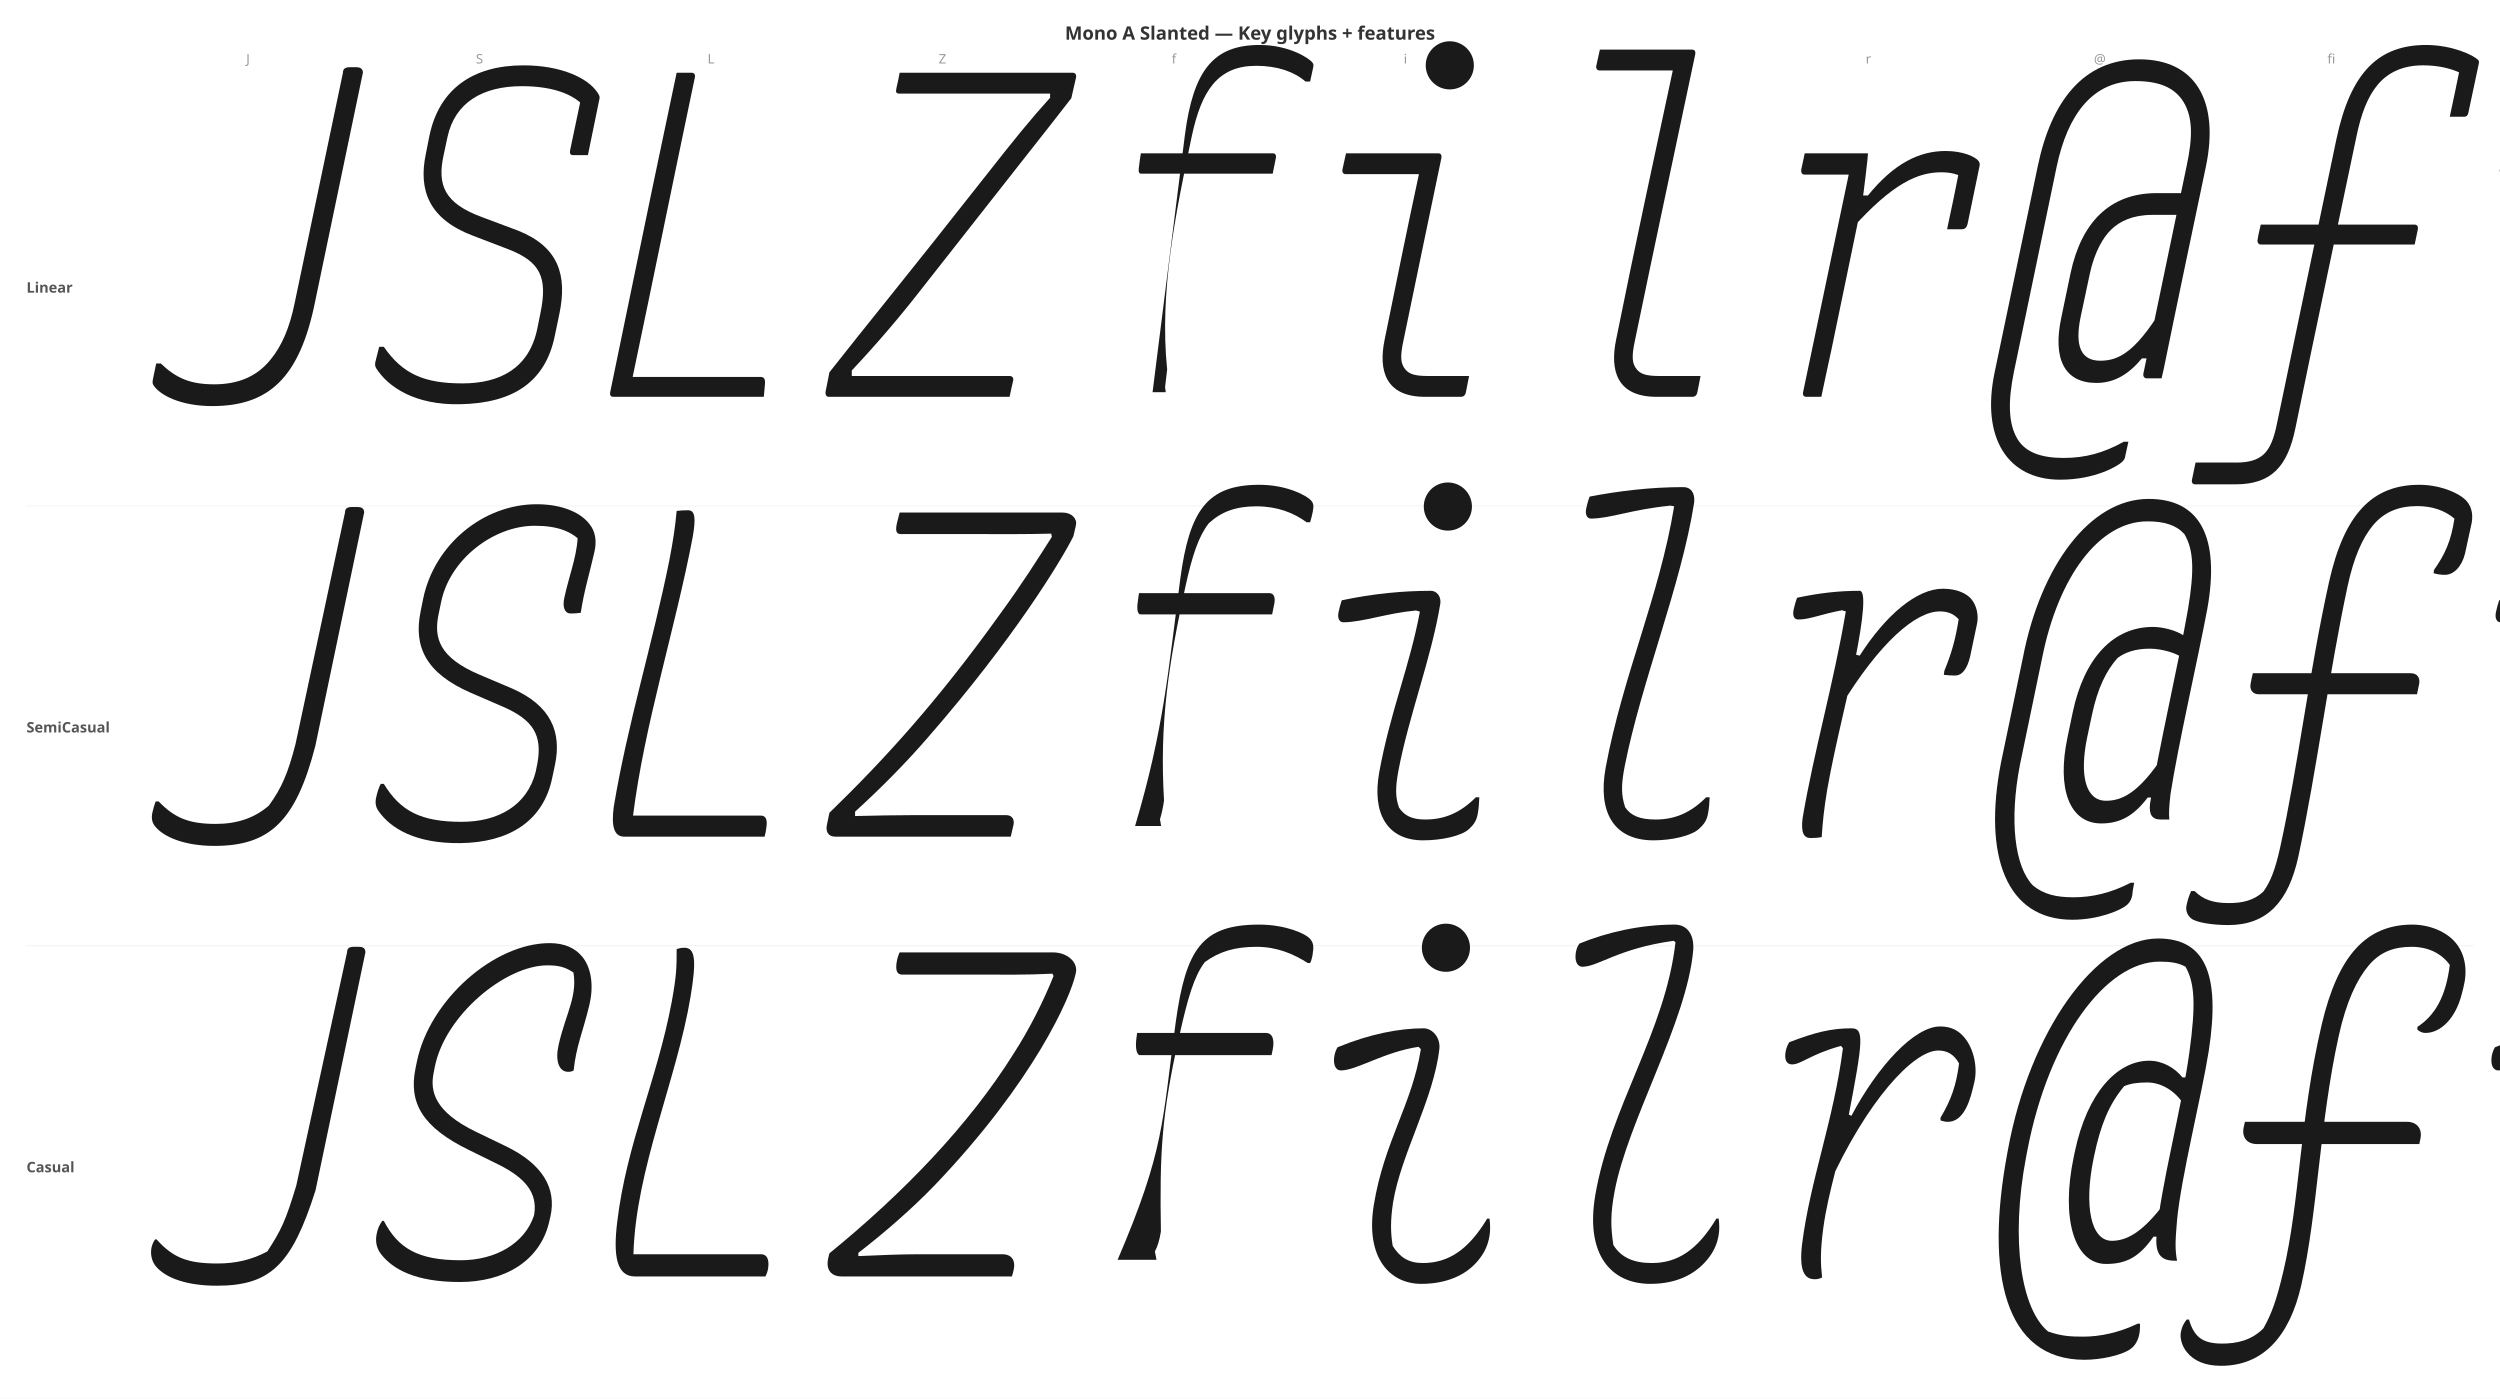
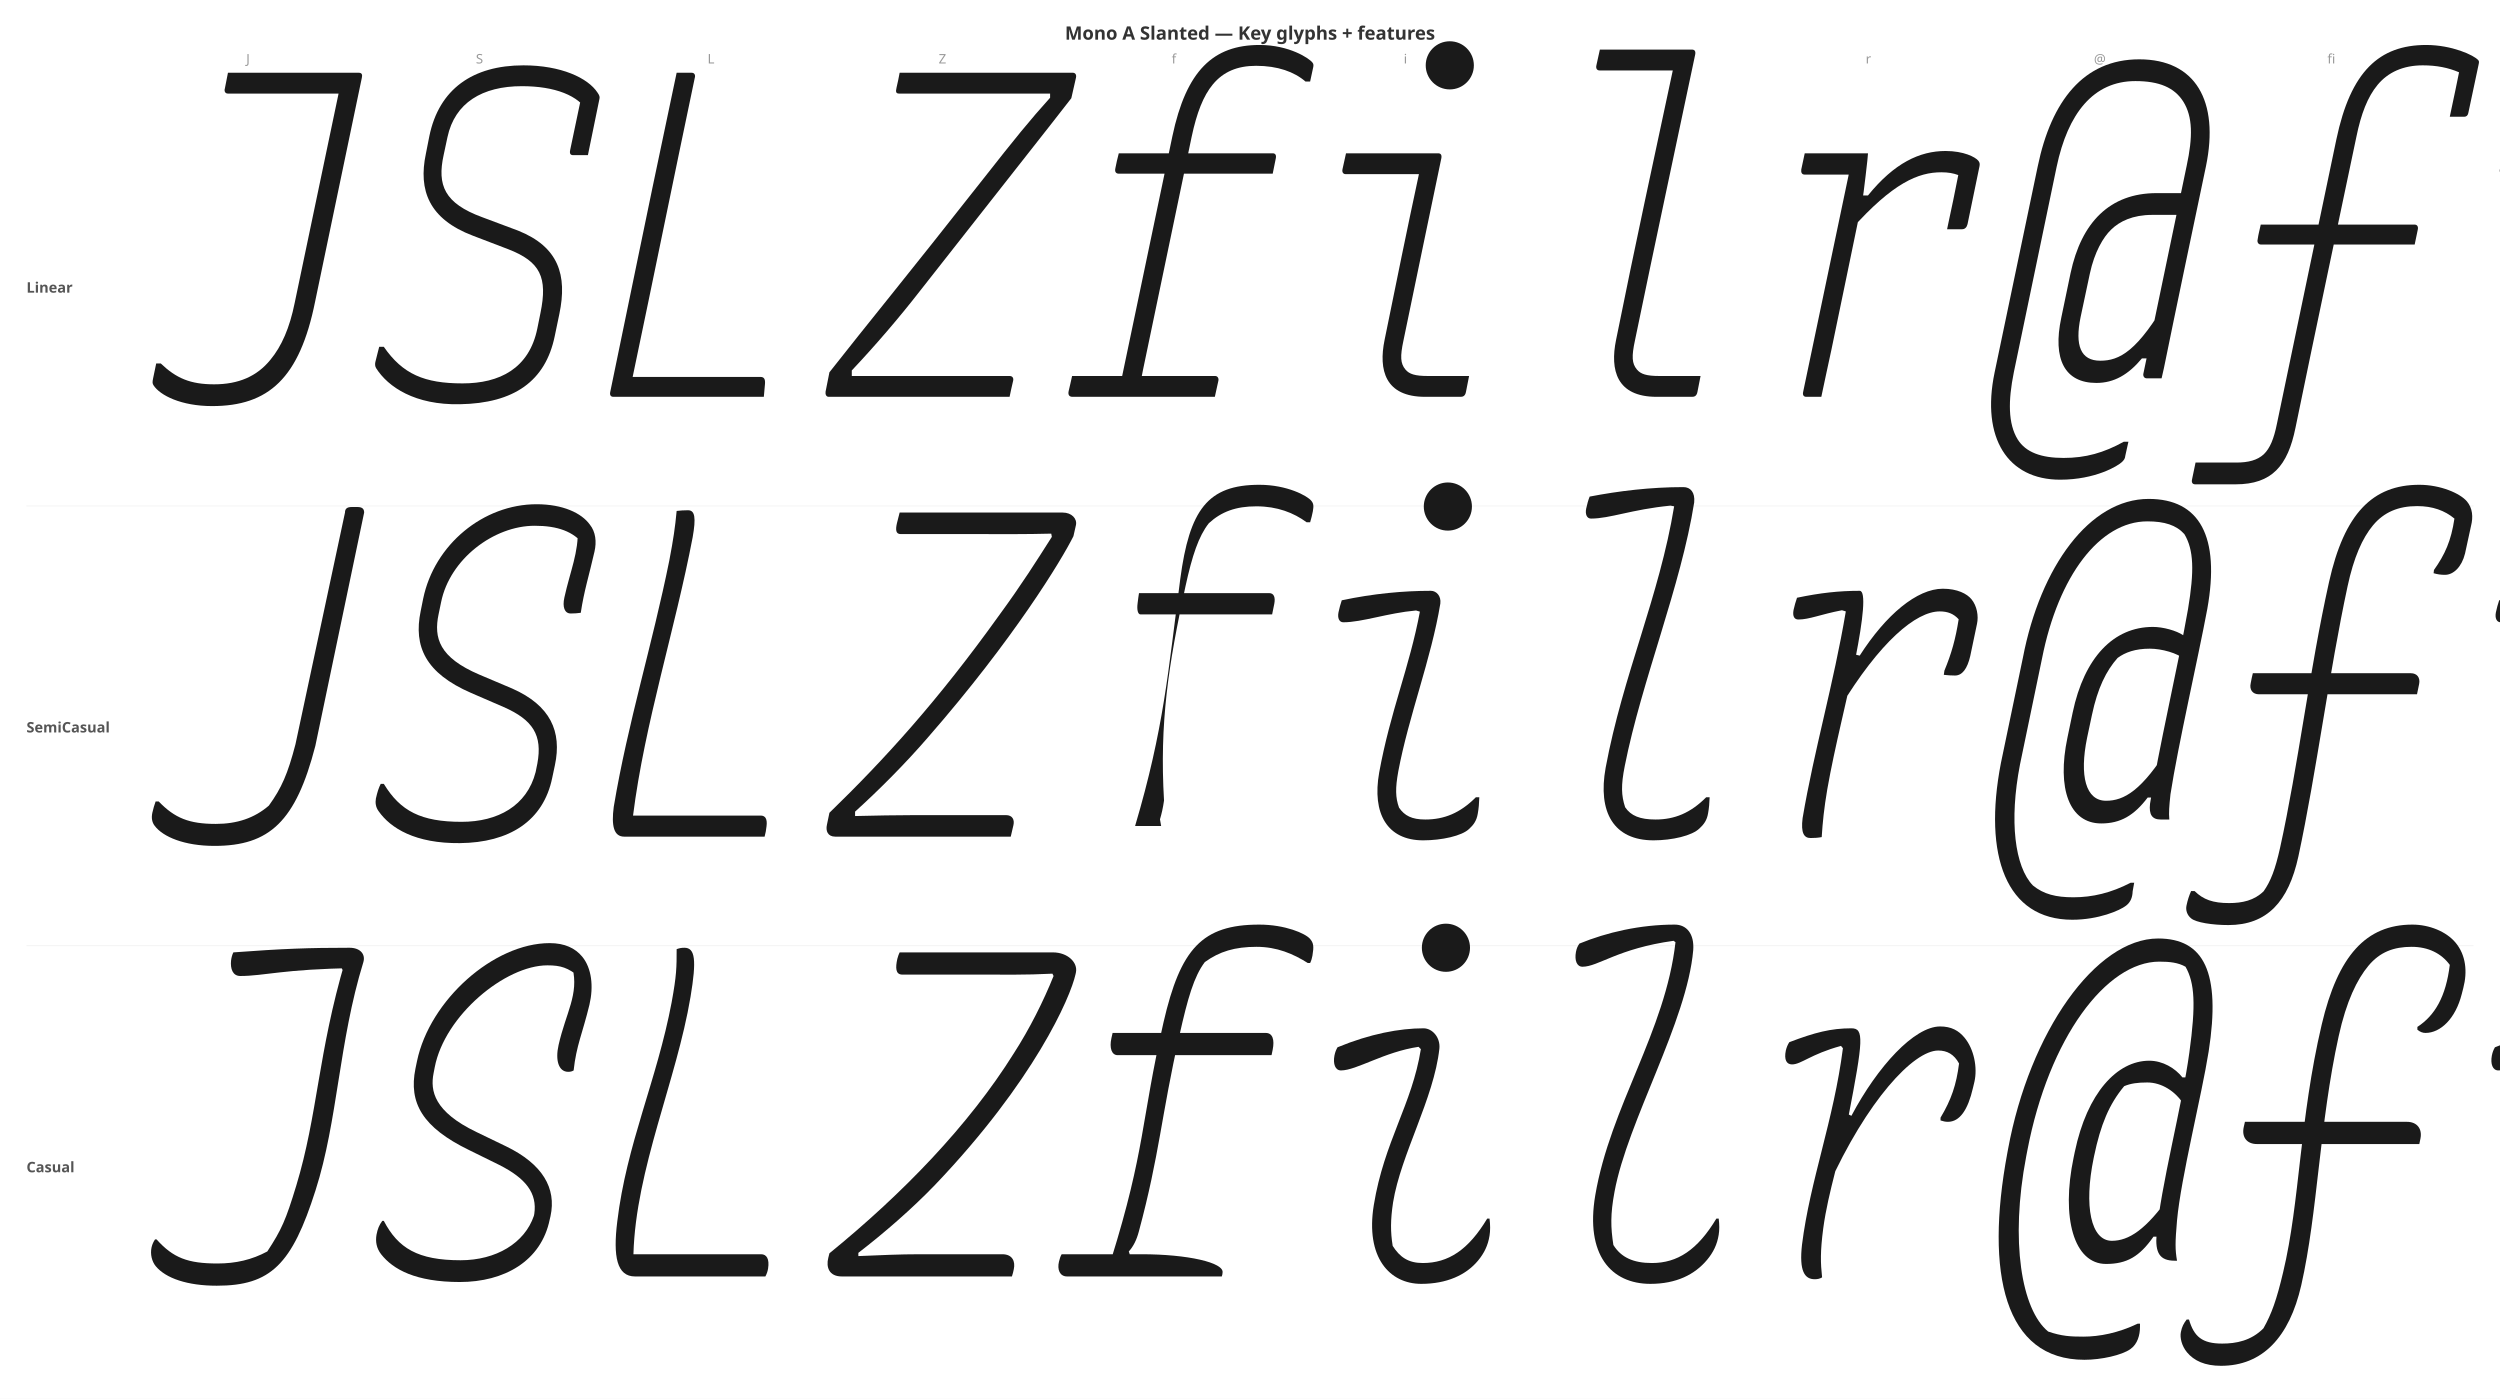
<svg xmlns="http://www.w3.org/2000/svg" width="1890.0" height="1057.5" viewBox="0 0 1890.0 1057.5">
  <rect width="100%" height="100%" fill="white" />
  <text x="945.0" y="30" text-anchor="middle" font-size="14" font-family="sans-serif" font-weight="bold" fill="#333">Mono A Slanted — Key glyphs + features</text>
  <text x="187.5" y="48" text-anchor="middle" font-size="10" font-family="sans-serif" fill="#999">J</text>
  <text x="362.5" y="48" text-anchor="middle" font-size="10" font-family="sans-serif" fill="#999">S</text>
  <text x="537.5" y="48" text-anchor="middle" font-size="10" font-family="sans-serif" fill="#999">L</text>
  <text x="712.5" y="48" text-anchor="middle" font-size="10" font-family="sans-serif" fill="#999">Z</text>
  <text x="887.5" y="48" text-anchor="middle" font-size="10" font-family="sans-serif" fill="#999">f</text>
  <text x="1062.5" y="48" text-anchor="middle" font-size="10" font-family="sans-serif" fill="#999">i</text>
  <text x="1237.5" y="48" text-anchor="middle" font-size="10" font-family="sans-serif" fill="#999">l</text>
  <text x="1412.5" y="48" text-anchor="middle" font-size="10" font-family="sans-serif" fill="#999">r</text>
  <text x="1587.5" y="48" text-anchor="middle" font-size="10" font-family="sans-serif" fill="#999">@</text>
  <text x="1762.5" y="48" text-anchor="middle" font-size="10" font-family="sans-serif" fill="#999">fi</text>
  <text x="20" y="221.25" font-size="11" font-family="sans-serif" font-weight="bold" fill="#555">Linear</text>
-   <path d="M161.833 290.55C144.042 290.55 133.25 286.0 121.583 274.8H118.083C117.208 278.65 116.625 282.15 115.75 286.0C115.167 288.8 115.167 289.85 116.042 291.25C121.0 298.95 137.042 307.0 160.375 307.0C202.958 307.0 226.583 286.0 238.25 227.9C250.161 170.843 262.434 112.057 274.345 55C274.345 52.2 272.837 50.8 269.065 50.8C267.556 50.8 266.047 50.8 264.538 50.8C260.766 50.8 259.257 52.2 259.257 55C259.257 55 259.257 55 259.257 55C259.257 55 259.257 55 259.257 55C247.224 112.404 234.825 171.547 222.792 228.95C219.0 247.85 212.875 261.85 204.417 272.0C194.208 284.6 180.208 290.55 161.833 290.55Z" fill="#1a1a1a" />
+   <path d="M161.833 290.55C144.042 290.55 133.25 286.0 121.583 274.8H118.083C117.208 278.65 116.625 282.15 115.75 286.0C115.167 288.8 115.167 289.85 116.042 291.25C121.0 298.95 137.042 307.0 160.375 307.0C202.958 307.0 226.583 286.0 238.25 227.9C249.917 171.55 261.875 115.2 273.542 58.85C274.125 56.4 273.542 55 271.208 55C238.25 55 205.292 55 172.333 55C171.458 59.2 170.875 62.7 170.0 66.9C169.417 68.65 170.0 70.75 172.333 70.75C200.333 70.75 228.042 70.75 264.792 70.75L254.292 67.25L258.958 72.5L258.083 60.6C246.417 116.6 234.458 172.95 222.792 228.95C219.0 247.85 212.875 261.85 204.417 272.0C194.208 284.6 180.208 290.55 161.833 290.55Z" fill="#1a1a1a" />
  <path d="M395.75 49.4C357.542 49.4 331.875 67.25 324.583 102.95L321.958 116.25C316.125 143.9 324.292 165.6 357.542 178.2L384.083 188.35C408.583 197.8 414.125 209.7 408.583 236.65L406.25 248.2C400.125 278.65 377.667 289.85 349.667 289.85C320.792 289.85 304.458 282.85 290.167 262.2H286.667C285.792 265.35 285.208 268.15 283.75 273.75C283.458 275.15 283.458 276.9 284.333 278.3C293.375 292.65 313.792 306.3 347.625 305.6C388.75 304.9 412.375 288.1 419.375 254.15L422.875 237.35C429.0 207.95 422.292 186.6 391.667 174.35L364.542 164.2C335.958 153.7 330.417 140.05 335.375 117.3L338.292 103.65C343.833 77.75 364.542 65.15 394.583 65.15C419.375 65.15 437.75 72.15 444.75 85.1L440.667 67.6C437.458 83.0 434.25 98.05 431.042 113.45C430.458 116.25 431.333 117.3 433.375 117.3C436.875 117.3 440.958 117.3 444.458 117.3C447.375 102.95 450.292 88.95 453.208 74.6C453.5 73.2 453.208 72.15 451.75 70.05C444.458 58.85 424.042 49.4 395.75 49.4Z" fill="#1a1a1a" />
  <path d="M463.708 300.0H577.458C577.75 296.85 578.042 294.05 578.333 290.2C578.625 286.35 577.458 284.95 574.833 284.95H478.292C494.042 210.05 509.5 133.75 525.25 58.85C525.833 57.1 525.25 55 522.917 55C519.125 55 515.333 55 511.542 55C509.208 66.55 506.583 78.1 504.25 89.65C489.667 158.25 475.667 227.55 461.375 296.15C460.792 298.6 461.667 300.0 463.708 300.0Z" fill="#1a1a1a" />
  <path d="M763.25 300.0C764.125 295.8 764.708 293.0 765.875 288.1C766.458 286.0 765.583 284.25 763.25 284.25H688.875C673.125 284.25 659.125 284.25 643.958 284.25V280.05C661.167 261.85 679.833 240.15 695.583 219.85C751.0 149.15 796.208 92.1 809.917 74.25L813.417 58.85C814.0 56.4 812.833 55 811.083 55H680.125C679.542 58.5 678.667 62.35 677.792 66.2C676.917 69.7 677.5 70.75 679.833 70.75H739.625C763.25 70.75 774.042 70.75 793.875 70.75V73.9C778.708 90.7 767.333 104.7 743.417 135.15C685.667 208.65 655.333 245.4 627.042 281.45L624.125 296.15C623.833 298.25 624.708 300.0 626.458 300.0Z" fill="#1a1a1a" />
-   <path d="M952.25 34.0C917.25 34.0 901.967 53.25 895.667 102.95C887.617 167.35 879.392 232.1 871.342 296.5H881.317L880.792 292.65C881.317 288.1 881.842 283.9 882.367 279.35C876.417 220.9 888.667 161.75 900.917 103.3C904.708 85.45 909.667 72.5 916.958 63.75C924.833 54.3 935.333 49.75 949.625 49.75C965.958 49.75 978.5 54.3 986.958 61.65H990.458C991.333 57.45 991.917 55 992.792 50.8C993.083 49.4 993.083 48.35 992.208 47.3C989.875 44.15 974.708 34.0 952.25 34.0ZM862.475 115.9C861.775 120.1 861.425 123.25 860.9 127.45C860.55 130.25 861.425 131.3 862.475 131.3H962.167C963.042 127.1 963.625 123.95 964.5 119.75C965.083 116.95 963.917 115.9 962.167 115.9ZM870.0 300.0C870.0 300.0 870.0 300.0 870.0 300.0C870.0 300.0 870.0 300.0 870.0 300.0C870.0 300.0 870.0 300.0 870.0 300.0C870.0 300.0 870.0 300.0 870.0 300.0Z" fill="#1a1a1a" />
+   <path d="M952.25 34.0C917.25 34.0 896.833 53.25 886.333 102.95C872.917 167.35 859.208 232.1 845.792 296.5H862.417L861.542 292.65C862.417 288.1 863.292 283.9 864.167 279.35C876.417 220.9 888.667 161.75 900.917 103.3C904.708 85.45 909.667 72.5 916.958 63.75C924.833 54.3 935.333 49.75 949.625 49.75C965.958 49.75 978.5 54.3 986.958 61.65H990.458C991.333 57.45 991.917 55 992.792 50.8C993.083 49.4 993.083 48.35 992.208 47.3C989.875 44.15 974.708 34.0 952.25 34.0ZM845.792 115.9C844.625 120.1 844.042 123.25 843.167 127.45C842.583 130.25 844.042 131.3 845.792 131.3H962.167C963.042 127.1 963.625 123.95 964.5 119.75C965.083 116.95 963.917 115.9 962.167 115.9ZM810.5 284.25C809.625 288.45 808.75 291.95 807.875 295.8C807.292 298.6 808.458 300.0 810.792 300.0H918.417C919.292 295.8 920.167 292.3 921.042 288.1C921.625 286.0 920.458 284.25 918.708 284.25Z" fill="#1a1a1a" />
  <path d="M1017.583 115.9C1016.708 119.75 1015.833 123.95 1014.958 127.8C1014.375 130.25 1015.542 131.65 1017.292 131.65C1034.208 131.65 1051.417 131.65 1068.625 131.65H1072.708C1063.667 173.65 1055.792 212.5 1046.75 256.95C1042.083 279.7 1047.042 300.0 1077.375 300.0C1085.833 300.0 1102.458 300.0 1104.208 300.0C1105.667 300.0 1107.708 299.65 1108.292 296.15C1109.167 291.6 1109.75 288.45 1110.625 284.25H1107.125C1097.792 284.25 1088.75 284.25 1079.417 284.25C1069.792 284.25 1065.417 282.85 1062.5 279.35C1058.708 274.8 1058.417 269.55 1061.042 257.3C1070.958 209.7 1080.0 165.6 1089.625 119.75C1090.208 116.95 1089.042 115.9 1087.292 115.9C1063.958 115.9 1040.917 115.9 1017.583 115.9ZM1077.842 49.4C1077.842 59.452 1085.99 67.6 1096.042 67.6C1106.094 67.6 1114.242 59.452 1114.242 49.4C1114.242 39.348 1106.094 31.2 1096.042 31.2C1085.99 31.2 1077.842 39.348 1077.842 49.4Z" fill="#1a1a1a" />
  <path d="M1209.5 37.5C1208.625 41.35 1207.75 45.55 1206.875 49.4C1206.292 51.85 1207.458 53.25 1209.208 53.25C1226.125 53.25 1243.625 53.25 1260.542 53.25H1264.625C1250.042 121.5 1236.333 184.5 1221.75 256.95C1217.083 279.7 1222.042 300.0 1252.375 300.0C1260.833 300.0 1277.458 300.0 1279.208 300.0C1280.667 300.0 1282.708 299.65 1283.292 296.15C1284.167 291.6 1284.75 288.45 1285.625 284.25H1282.125C1272.792 284.25 1263.75 284.25 1254.417 284.25C1244.792 284.25 1240.417 282.85 1237.5 279.35C1233.708 274.8 1233.417 269.55 1236.042 257.3C1251.5 182.4 1266.375 113.45 1281.542 41.35C1282.125 38.55 1280.958 37.5 1279.208 37.5C1255.875 37.5 1232.833 37.5 1209.5 37.5Z" fill="#1a1a1a" />
  <path d="M1364.375 115.9C1363.5 120.1 1362.625 123.95 1361.75 128.15C1361.458 130.6 1362.333 132.0 1364.375 132.0C1374.0 132.0 1383.625 132.0 1393.25 132.0H1397.625C1386.25 186.6 1374.583 241.55 1363.208 296.15C1362.625 298.6 1363.5 300.0 1365.542 300.0C1369.333 300.0 1373.125 300.0 1376.917 300.0C1379.542 288.1 1381.875 276.2 1384.5 264.65C1392.375 226.5 1400.25 189.05 1408.125 150.55C1408.417 150.2 1412.5 115.9 1412.208 115.9C1396.458 115.9 1380.125 115.9 1364.375 115.9ZM1470.833 114.15C1451.292 114.15 1432.042 123.25 1412.208 147.75H1404.917L1399.375 173.65C1431.167 137.95 1450.417 130.25 1467.625 130.25C1472.875 130.25 1476.667 130.95 1480.458 132.35C1477.833 146.0 1475.5 156.85 1472.875 169.1L1472.0 173.3C1475.792 173.3 1479.583 173.3 1483.375 173.3C1485.417 173.3 1486.875 171.9 1487.458 169.45L1496.5 125.7C1496.792 124.3 1496.792 122.9 1495.625 121.5C1493.292 118.7 1484.542 114.15 1470.833 114.15Z" fill="#1a1a1a" />
  <path d="M1540.542 125.7 1507.875 281.8C1497.667 331.15 1517.792 362.65 1557.458 362.65C1584.292 362.65 1601.208 352.15 1604.125 349.35C1605.875 347.6 1606.458 346.9 1606.75 344.45C1607.625 340.95 1608.208 337.45 1609.083 333.95H1605.583C1590.417 342.35 1576.708 346.2 1560.083 346.2C1543.167 346.2 1531.5 342.0 1525.375 332.2C1518.083 320.3 1518.083 303.15 1522.458 281.45L1554.833 126.05C1563.292 85.8 1582.542 61.3 1614.333 61.3C1632.417 61.3 1643.792 66.2 1650.5 76.7C1657.792 88.25 1657.792 103.65 1653.125 125.35C1644.083 168.4 1629.5 239.1 1620.458 282.15C1619.875 284.25 1621.042 286.0 1622.792 286.0H1634.167C1634.75 283.55 1635.333 280.75 1635.917 278.3C1644.375 236.65 1658.958 167.35 1667.708 125.7C1677.917 76.35 1659.833 44.85 1617.25 44.85C1575.25 44.85 1550.75 76.35 1540.542 125.7ZM1639.708 224.4C1616.083 266.05 1602.083 272.7 1587.792 272.7C1572.917 272.7 1568.542 261.15 1572.917 239.8L1579.917 206.9C1583.417 190.45 1590.125 179.25 1595.958 173.65C1602.375 167.35 1612.292 162.45 1627.167 162.45C1634.167 162.45 1648.167 162.45 1652.542 162.45L1655.75 146.0H1651.083C1646.417 146.0 1635.625 146.0 1630.375 146.0C1595.083 146.0 1573.5 168.05 1565.333 206.55L1558.333 240.15C1551.625 271.65 1560.958 289.5 1584.875 289.5C1598.292 289.5 1609.083 283.2 1619.292 270.95H1630.375Z" fill="#1a1a1a" />
  <path d="M1659.833 349.7C1658.958 353.9 1658.083 358.1 1657.208 362.3C1656.625 364.75 1657.5 366.15 1659.542 366.15C1661.583 366.15 1678.5 366.15 1690.167 366.15C1717.583 366.15 1729.542 352.15 1735.375 323.45C1750.25 251.0 1768.333 165.95 1781.458 103.3C1784.958 86.15 1789.917 73.2 1797.5 64.1C1805.375 54.65 1816.75 49.4 1831.625 49.4C1842.125 49.4 1850.875 51.15 1859.042 54.65C1857.0 64.45 1855.833 70.75 1852.625 85.45L1852.042 88.25C1855.833 88.25 1859.333 88.25 1863.125 88.25C1864.583 88.25 1865.75 87.2 1866.042 85.45L1873.917 48.35C1874.208 46.95 1874.208 46.25 1873.625 45.55C1870.417 41.7 1853.5 34.0 1834.25 34.0C1798.667 34.0 1777.083 53.95 1766.292 105.4C1753.458 167.0 1735.958 249.95 1721.375 320.3C1719.042 331.85 1716.125 338.85 1711.458 343.4C1706.5 347.95 1699.792 349.7 1690.458 349.7C1681.125 349.7 1672.667 349.7 1663.333 349.7ZM1709.125 169.8C1708.25 174.0 1707.375 176.8 1706.792 181.0C1706.208 183.1 1707.375 184.85 1709.125 184.85H1825.5C1826.375 180.65 1826.958 177.85 1827.833 173.65C1828.417 171.2 1827.25 169.8 1825.5 169.8ZM1892.583 115.9C1891.708 119.75 1890.833 123.95 1889.958 127.8C1889.375 130.25 1890.542 131.65 1892.292 131.65C1909.208 131.65 1926.417 131.65 1943.625 131.65H1947.708C1938.667 173.65 1930.792 212.5 1921.75 256.95C1917.083 279.7 1922.042 300.0 1952.375 300.0C1960.833 300.0 1977.458 300.0 1979.208 300.0C1980.667 300.0 1982.708 299.65 1983.292 296.15C1984.167 291.6 1984.75 288.45 1985.625 284.25H1982.125C1972.792 284.25 1963.75 284.25 1954.417 284.25C1944.792 284.25 1940.417 282.85 1937.5 279.35C1933.708 274.8 1933.417 269.55 1936.042 257.3C1945.958 209.7 1955.0 165.6 1964.625 119.75C1965.208 116.95 1964.042 115.9 1962.292 115.9C1938.958 115.9 1915.917 115.9 1892.583 115.9ZM1952.842 49.4C1952.842 59.452 1960.99 67.6 1971.042 67.6C1981.094 67.6 1989.242 59.452 1989.242 49.4C1989.242 39.348 1981.094 31.2 1971.042 31.2C1960.99 31.2 1952.842 39.348 1952.842 49.4Z" fill="#1a1a1a" />
  <line x1="20" y1="382.5" x2="1870.0" y2="382.5" stroke="#eee" stroke-width="0.5" />
  <text x="20" y="553.75" font-size="11" font-family="sans-serif" font-weight="bold" fill="#555">SemiCasual</text>
  <path d="M163.146 622.875C143.021 622.875 132.083 618.5 119.979 605.9H117.646C116.625 608.7 115.896 611.325 115.167 614.475C114.292 618.5 115.021 621.825 116.917 624.275C123.188 632.675 139.375 639.5 162.125 639.5C203.833 639.5 223.667 620.95 238.396 563.9C250.573 505.688 263.119 445.712 275.296 387.5C275.296 384.7 273.848 383.3 270.227 383.3C268.779 383.3 267.331 383.3 265.882 383.3C262.262 383.3 260.813 384.7 260.813 387.5C260.813 387.5 260.813 387.5 260.813 387.5C260.813 387.5 260.813 387.5 260.813 387.5C248.459 445.308 235.73 504.867 223.375 562.675C217.542 585.075 212.875 595.75 203.25 609.05C192.312 618.5 179.188 622.875 163.146 622.875Z" fill="#1a1a1a" />
  <path d="M405.667 381.2C365.417 381.2 328.375 411.65 319.917 452.6L318.021 462.05C312.479 488.825 321.812 508.95 356.083 523.825L380.729 534.5C403.042 544.3 410.188 555.85 406.25 577.2L404.938 583.675C398.375 609.225 376.354 621.3 348.938 621.3C318.312 621.3 302.708 613.25 290.167 592.6H287.833C286.229 595.75 285.354 598.55 284.188 603.625C283.604 606.95 284.042 610.275 286.229 613.25C295.271 626.2 314.083 637.75 347.625 637.4C384.958 637.05 410.771 620.775 417.479 588.05L419.521 578.425C424.917 553.05 416.167 533.275 387.146 520.5L362.354 510.0C332.021 497.05 327.792 482.35 331.583 464.325L333.479 455.225C340.042 422.675 373.292 397.475 404.208 397.475C421.708 397.475 433.521 401.85 441.396 411.825L436.729 399.575C437.604 417.425 431.042 431.775 426.667 451.725C425.062 458.9 426.812 463.8 431.479 463.8C434.104 463.8 436.729 463.625 439.062 463.275C441.542 446.65 445.333 435.1 449.417 417.075C451.167 409.55 450.292 402.025 445.917 396.6C439.646 387.85 425.5 381.2 405.667 381.2Z" fill="#1a1a1a" />
  <path d="M471.875 632.5C471.875 632.5 578.042 632.5 578.042 632.5C578.771 629.875 579.208 627.425 579.5 624.625C580.229 619.025 578.479 616.575 575.125 616.575C575.125 616.575 478.583 616.575 478.583 616.575C487.333 546.925 510.521 475.175 523.646 406.225C526.271 391.35 525.396 385.75 520.146 385.75C517.083 385.75 514.458 385.925 511.542 386.275C510.375 398.875 509.062 407.625 506.0 423.725C493.167 487.425 474.646 546.225 464.0 609.925C462.104 624.275 464.0 632.5 471.875 632.5Z" fill="#1a1a1a" />
  <path d="M764.125 632.5C764.854 629.525 765.438 627.075 766.167 623.75C767.042 619.9 765.583 616.225 760.479 616.225C760.479 616.225 692.229 616.225 692.229 616.225C676.625 616.225 662.479 616.575 646.438 616.925C646.438 616.925 646.438 613.6 646.438 613.6C664.812 596.975 684.646 577.025 701.271 557.775C766.412 483.197 802.771 423.025 811.521 405.35C811.521 405.35 813.417 396.95 813.417 396.95C814.438 392.05 810.062 387.5 803.5 387.5C803.5 387.5 680.125 387.5 680.125 387.5C679.542 389.775 678.812 392.575 678.083 395.55C676.917 400.625 677.208 403.775 681.0 403.775C681.0 403.775 740.062 403.775 740.062 403.775C760.917 403.775 774.479 403.95 794.75 403.425C794.75 403.425 795.188 405.875 795.188 405.875C783.812 423.725 772.875 441.225 754.938 465.725C709.0 529.775 668.896 573.875 627.042 614.475C627.042 614.475 625.146 623.575 625.146 623.575C624.125 628.125 625.729 632.5 631.417 632.5C631.417 632.5 764.125 632.5 764.125 632.5Z" fill="#1a1a1a" />
  <path d="M952.104 366.5C913.021 366.5 899.254 385.225 892.254 437.9C883.067 507.9 880.004 550.6 858.129 624.45C858.129 624.45 877.817 624.45 877.817 624.45C877.817 624.45 876.942 619.375 876.942 619.375C878.167 615.35 879.217 610.8 880.004 605.2C876.562 546.75 883.271 502.65 896.25 443.15C901.354 419.875 906.167 405.35 913.896 395.55C923.375 386.8 934.458 382.775 949.771 382.775C965.667 382.775 978.062 387.675 987.833 394.85C987.833 394.85 990.458 394.85 990.458 394.85C991.333 391.875 991.917 389.6 992.5 386.625C993.229 382.425 993.083 380.675 991.333 378.575C988.417 374.9 973.104 366.5 952.104 366.5ZM861.075 448.4C860.638 451.025 860.375 453.3 860.025 456.1C859.325 461.35 860.375 464.5 862.212 464.5C862.212 464.5 961.729 464.5 961.729 464.5C962.312 461.7 962.75 459.425 963.333 456.625C964.354 451.55 963.042 448.4 959.542 448.4C959.542 448.4 861.075 448.4 861.075 448.4ZM870.0 632.5C870.0 632.5 870.0 632.5 870.0 632.5C870.0 632.5 870.0 632.5 870.0 632.5C870.0 632.5 870.0 632.5 870.0 632.5C870.0 632.5 870.0 632.5 870.0 632.5C870.0 632.5 870.0 632.5 870.0 632.5C870.0 632.5 870.0 632.5 870.0 632.5Z" fill="#1a1a1a" />
  <path d="M1014.375 453.825C1013.354 456.8 1012.625 459.6 1011.896 462.925C1011.021 467.3 1012.479 470.45 1015.542 470.45C1029.833 470.45 1048.938 463.45 1070.521 461.525C1070.521 461.525 1073.438 462.4 1073.438 462.4C1065.6 504.335 1051.125 537.65 1042.667 584.025C1037.125 615.175 1048.792 635.3 1075.917 635.3C1089.771 635.3 1105.375 631.975 1110.771 626.55C1113.833 623.75 1116.312 620.6 1117.188 615.175C1117.927 611.086 1118.221 607.227 1118.354 602.75C1118.354 602.75 1115.729 602.75 1115.729 602.75C1103.917 614.65 1091.812 619.55 1077.521 619.55C1067.242 619.55 1061.84 616.629 1057.688 610.625C1054.932 603.022 1054.791 595.962 1057.104 583.15C1064.996 541.22 1082.029 498.037 1088.896 456.275C1089.625 450.675 1085.979 446.65 1081.75 446.65C1061.042 446.65 1038.292 448.75 1014.375 453.825ZM1076.383 382.95C1076.383 382.95 1076.383 382.95 1076.383 382.95C1076.383 393.002 1084.531 401.15 1094.583 401.15C1104.635 401.15 1112.783 393.002 1112.783 382.95C1112.783 382.95 1112.783 382.95 1112.783 382.95C1112.783 372.898 1104.635 364.75 1094.583 364.75C1084.531 364.75 1076.383 372.898 1076.383 382.95Z" fill="#1a1a1a" />
  <path d="M1201.771 375.425C1200.604 378.4 1199.875 381.2 1199.146 384.525C1198.271 388.9 1199.729 392.05 1202.792 392.05C1217.165 392.05 1233.421 385.157 1262.875 382.25C1262.875 382.25 1265.646 382.775 1265.646 382.775C1254.568 450.622 1226.854 510.525 1213.875 580.35C1207.75 614.125 1220.0 635.3 1250.042 635.3C1264.042 635.3 1279.354 631.8 1284.896 626.2C1287.958 623.4 1290.438 620.25 1291.312 614.825C1292.042 610.8 1292.333 607.125 1292.479 602.75C1292.479 602.75 1289.854 602.75 1289.854 602.75C1278.042 614.65 1265.938 619.55 1251.646 619.55C1239.833 619.55 1232.979 616.75 1228.604 610.275C1225.688 601.35 1225.396 593.825 1228.312 579.125C1241.0 514.9 1270.898 442.949 1280.812 379.8C1281.542 372.275 1278.042 368.25 1272.646 368.25C1247.893 368.25 1223.778 371.18 1201.771 375.425Z" fill="#1a1a1a" />
  <path d="M1358.542 451.9C1357.521 454.875 1356.646 457.85 1355.917 461.175C1355.042 465.9 1356.5 468.35 1359.562 468.35C1367.875 468.35 1376.188 464.5 1392.521 461.35C1392.521 461.35 1395.438 462.225 1395.438 462.225C1386.25 516.825 1371.521 566.875 1362.771 618.5C1361.312 629.875 1363.938 633.55 1368.75 633.55C1371.667 633.55 1374.438 633.375 1377.208 632.85C1377.938 621.475 1378.958 611.325 1381.438 596.625C1387.271 563.55 1396.021 530.825 1402.729 497.575C1408.562 468.0 1410.896 446.65 1405.938 446.65C1390.333 446.65 1376.042 448.225 1358.542 451.9ZM1468.792 445.075C1449.25 445.075 1425.771 464.675 1405.938 495.65C1405.938 495.65 1398.646 493.9 1398.646 493.9C1398.646 493.9 1390.625 535.55 1390.625 535.55C1421.25 484.975 1448.521 462.225 1466.458 462.225C1472.438 462.225 1476.958 463.975 1480.75 468.175C1478.417 483.05 1475.354 494.075 1469.958 507.025C1469.958 507.025 1469.521 510.175 1469.521 510.175C1472.438 510.525 1475.208 510.7 1477.979 510.7C1483.521 510.7 1487.312 505.45 1489.5 496.0C1489.5 496.0 1494.604 471.675 1494.604 471.675C1495.917 465.725 1494.604 458.025 1490.375 452.95C1487.021 448.925 1479.875 445.075 1468.792 445.075Z" fill="#1a1a1a" />
  <path d="M1529.312 497.225C1529.312 497.225 1512.688 576.85 1512.688 576.85C1499.125 647.025 1516.625 695.325 1566.646 695.325C1586.479 695.325 1602.667 688.325 1607.333 684.65C1610.979 681.85 1612.146 678.0 1612.292 673.8C1612.729 671.7 1613.021 669.425 1613.458 667.325C1613.458 667.325 1610.833 667.325 1610.833 667.325C1595.958 675.025 1581.958 678.35 1567.521 678.35C1554.25 678.35 1545.062 676.075 1536.896 669.425C1523.188 655.25 1518.812 620.775 1527.125 577.9C1527.125 577.9 1543.75 497.925 1543.75 497.925C1556.146 435.1 1587.5 394.15 1623.375 394.15C1636.354 394.15 1645.25 396.95 1651.375 403.775C1658.521 415.675 1658.958 431.6 1654.146 460.475C1646.854 502.475 1631.396 568.275 1625.417 607.65C1624.542 615.7 1626.875 619.55 1633.438 619.55C1633.438 619.55 1640.0 619.55 1640.0 619.55C1639.562 614.125 1639.854 610.1 1640.875 600.475C1646.562 563.55 1661.729 497.75 1668.729 460.3C1678.5 405.7 1663.042 377.175 1624.396 377.175C1579.771 377.175 1542.583 428.275 1529.312 497.225ZM1640.146 564.075C1619.292 597.85 1605.729 605.375 1592.167 605.375C1576.854 605.375 1571.896 586.65 1577.875 557.6C1577.875 557.6 1581.521 540.45 1581.521 540.45C1585.75 520.325 1592.312 507.025 1600.917 497.4C1606.604 493.2 1614.188 490.4 1625.271 490.4C1634.167 490.4 1646.417 493.725 1651.667 498.625C1651.667 498.625 1655.604 480.25 1655.604 480.25C1655.604 480.25 1650.5 480.25 1650.5 480.25C1645.396 476.75 1635.333 473.95 1627.604 473.95C1597.854 473.95 1575.688 497.05 1566.938 538.7C1566.938 538.7 1563.0 557.6 1563.0 557.6C1554.833 596.275 1564.458 622.525 1588.521 622.525C1603.104 622.525 1613.312 616.575 1623.667 602.925C1623.667 602.925 1632.708 602.925 1632.708 602.925C1632.708 602.925 1640.146 564.075 1640.146 564.075Z" fill="#1a1a1a" />
  <path d="M1656.479 673.625C1654.875 677.3 1653.854 680.45 1652.979 684.65C1652.25 687.975 1653.417 691.825 1656.479 694.275C1660.125 697.425 1672.667 699.35 1684.625 699.35C1713.938 699.35 1730.125 681.675 1737.562 647.55C1751.271 583.675 1760.896 507.725 1774.75 443.325C1779.417 421.45 1785.979 406.75 1794.0 397.125C1802.312 387.15 1813.25 382.6 1827.396 382.6C1838.917 382.6 1848.25 385.925 1855.542 392.05C1853.062 408.85 1848.396 419.175 1840.083 430.9C1840.083 430.9 1839.792 433.35 1839.792 433.35C1842.708 434.225 1845.479 434.575 1848.396 434.575C1854.812 434.575 1861.083 428.625 1863.562 418.475C1863.562 418.475 1868.083 397.65 1868.083 397.65C1869.833 390.825 1869.25 384.175 1865.021 379.1C1859.917 372.975 1845.042 366.5 1829.0 366.5C1793.708 366.5 1772.271 388.2 1760.75 440.0C1745.875 506.85 1737.417 579.125 1723.708 641.075C1720.062 657.35 1716.708 666.1 1711.312 673.8C1704.167 680.8 1695.125 682.725 1685.208 682.725C1672.958 682.725 1665.667 680.1 1659.104 673.625C1659.104 673.625 1656.479 673.625 1656.479 673.625ZM1703.146 508.95C1702.562 511.575 1701.979 513.675 1701.542 516.475C1700.375 521.375 1703.0 524.875 1707.667 524.875C1707.667 524.875 1827.25 524.875 1827.25 524.875C1827.833 522.075 1828.271 519.975 1828.854 517.175C1829.875 512.275 1827.25 508.95 1822.583 508.95C1822.583 508.95 1703.146 508.95 1703.146 508.95ZM1889.375 453.825C1888.354 456.8 1887.625 459.6 1886.896 462.925C1886.021 467.3 1887.479 470.45 1890.542 470.45C1904.833 470.45 1923.938 463.45 1945.521 461.525C1945.521 461.525 1948.438 462.4 1948.438 462.4C1940.6 504.335 1926.125 537.65 1917.667 584.025C1912.125 615.175 1923.792 635.3 1950.917 635.3C1964.771 635.3 1980.375 631.975 1985.771 626.55C1988.833 623.75 1991.312 620.6 1992.188 615.175C1992.927 611.086 1993.221 607.227 1993.354 602.75C1993.354 602.75 1990.729 602.75 1990.729 602.75C1978.917 614.65 1966.812 619.55 1952.521 619.55C1942.242 619.55 1936.84 616.629 1932.688 610.625C1929.932 603.022 1929.791 595.962 1932.104 583.15C1939.996 541.22 1957.029 498.037 1963.896 456.275C1964.625 450.675 1960.979 446.65 1956.75 446.65C1936.042 446.65 1913.292 448.75 1889.375 453.825ZM1951.383 382.95C1951.383 382.95 1951.383 382.95 1951.383 382.95C1951.383 393.002 1959.531 401.15 1969.583 401.15C1979.635 401.15 1987.783 393.002 1987.783 382.95C1987.783 382.95 1987.783 382.95 1987.783 382.95C1987.783 372.898 1979.635 364.75 1969.583 364.75C1959.531 364.75 1951.383 372.898 1951.383 382.95Z" fill="#1a1a1a" />
  <line x1="20" y1="715.0" x2="1870.0" y2="715.0" stroke="#eee" stroke-width="0.5" />
  <text x="20" y="886.25" font-size="11" font-family="sans-serif" font-weight="bold" fill="#555">Casual</text>
-   <path d="M164.458 955.2C142.0 955.2 130.917 951.0 118.375 937.0H117.208C116.042 938.75 115.167 940.5 114.583 942.95C113.417 948.2 114.875 953.8 117.792 957.3C125.375 966.4 141.708 972.0 163.875 972.0C204.708 972.0 220.75 955.9 238.542 899.9C250.985 840.533 263.806 779.367 276.249 720.0C276.249 717.2 274.861 715.8 271.392 715.8C270.004 715.8 268.617 715.8 267.229 715.8C263.76 715.8 262.372 717.2 262.372 720.0C262.372 720.0 262.372 720.0 262.372 720.0C262.372 720.0 262.372 720.0 262.372 720.0C249.695 778.212 236.635 838.188 223.958 896.4C216.083 922.3 212.875 929.65 202.083 946.1C190.417 952.4 178.167 955.2 164.458 955.2Z" fill="#1a1a1a" />
+   <path d="M164.458 955.2C142.0 955.2 130.917 951.0 118.375 937.0H117.208C116.042 938.75 115.167 940.5 114.583 942.95C113.417 948.2 114.875 953.8 117.792 957.3C125.375 966.4 141.708 972.0 163.875 972.0C204.708 972.0 220.75 955.9 238.542 899.9C255.458 847.05 256.042 787.9 274.708 727.35C276.458 721.4 272.375 716.5 264.208 716.5C233.583 716.5 214.042 717.2 176.417 720.0C175.542 721.75 174.958 723.85 174.667 726.3C174.083 732.25 175.833 737.85 181.667 737.85C199.75 737.85 214.333 732.6 268.0 731.9L256.042 727.7L261.583 738.2L261.0 726.3C240.292 796.3 240.292 842.5 223.958 896.4C216.083 922.3 212.875 929.65 202.083 946.1C190.417 952.4 178.167 955.2 164.458 955.2Z" fill="#1a1a1a" />
  <path d="M415.583 713.0C373.292 713.0 324.875 756.05 315.25 802.25L314.083 807.85C308.833 833.75 319.333 852.3 354.625 869.45L377.375 880.65C397.5 890.8 406.25 902.0 403.917 917.75L403.625 919.15C396.625 939.8 375.042 952.75 348.208 952.75C315.833 952.75 300.958 943.65 290.167 923.0H289.0C286.667 926.15 285.5 928.95 284.625 933.5C283.75 938.75 284.625 943.65 288.125 948.2C297.167 959.75 314.375 969.2 347.625 969.2C381.167 969.2 409.167 953.45 415.583 921.95L416.167 919.5C420.833 898.15 410.042 879.95 382.625 866.65L360.167 855.8C328.083 840.4 325.167 824.65 327.792 811.35L328.667 806.8C336.25 767.6 382.042 729.8 413.833 729.8C424.042 729.8 429.292 731.55 438.042 738.55L432.792 731.55C437.75 751.85 427.833 765.5 422.292 790.0C419.667 801.55 422.292 810.3 429.583 810.3C431.333 810.3 432.5 809.95 433.667 809.25C435.708 790.35 440.375 781.25 445.625 759.55C448.833 745.9 447.375 731.9 440.083 723.15C434.833 716.85 426.958 713.0 415.583 713.0Z" fill="#1a1a1a" />
  <path d="M480.042 965.0H578.625C579.792 962.9 580.375 960.8 580.667 959.05C581.833 951.7 579.5 948.2 575.417 948.2H478.875C480.625 883.8 511.542 816.6 522.042 753.6C526.708 725.6 525.542 716.5 517.375 716.5C515.042 716.5 513.583 716.85 511.542 717.55C511.542 731.2 511.542 737.15 507.75 757.8C496.667 816.6 473.625 864.9 466.625 923.7C463.417 949.95 466.333 965.0 480.042 965.0Z" fill="#1a1a1a" />
  <path d="M765.0 965.0C765.583 963.25 766.167 961.15 766.458 959.4C767.625 953.8 765.583 948.2 757.708 948.2H695.583C680.125 948.2 665.833 948.9 648.917 949.6V947.15C668.458 932.1 689.458 913.9 706.958 895.7C781.824 817.244 809.333 753.95 813.125 736.45L813.417 735.05C814.875 727.7 807.292 720.0 795.917 720.0H680.125C679.542 721.05 678.958 722.8 678.375 724.9C676.917 731.55 676.917 736.8 682.167 736.8H740.5C758.583 736.8 774.917 737.15 795.625 736.1L796.5 737.85C788.917 756.75 778.417 777.75 766.458 796.3C732.333 850.9 682.458 902.35 627.042 947.5L626.167 951.0C624.417 958.0 626.75 965.0 636.375 965.0Z" fill="#1a1a1a" />
-   <path d="M951.958 699.0C908.792 699.0 896.542 717.2 888.842 772.85C878.517 848.45 880.617 869.1 844.917 952.4H874.317L873.092 946.1C875.017 942.6 876.592 937.7 877.642 931.05C876.708 872.6 877.875 843.55 891.583 783.0C898.0 754.3 902.667 738.2 910.833 727.35C921.917 719.3 933.583 715.8 949.917 715.8C965.375 715.8 977.625 721.05 988.708 728.05H990.458C991.333 726.3 991.917 724.2 992.208 722.45C993.375 715.45 993.083 713.0 990.458 709.85C986.958 705.65 971.5 699.0 951.958 699.0ZM859.675 780.9C859.5 781.95 859.325 783.35 859.15 784.75C858.1 792.45 859.325 797.7 861.95 797.7H961.292C961.583 796.3 961.875 794.9 962.167 793.5C963.625 786.15 962.167 780.9 956.917 780.9ZM870.0 965.0C870.0 965.0 870.0 965.0 870.0 965.0C870.0 965.0 870.0 965.0 870.0 965.0C870.0 965.0 870.0 965.0 870.0 965.0C870.0 965.0 870.0 965.0 870.0 965.0Z" fill="#1a1a1a" />
+   <path d="M951.958 699.0C908.792 699.0 892.458 717.2 879.625 772.85C862.417 848.45 865.917 869.1 839.958 952.4H855.417L853.375 946.1C856.583 942.6 859.208 937.7 860.958 931.05C876.708 872.6 877.875 843.55 891.583 783.0C898.0 754.3 902.667 738.2 910.833 727.35C921.917 719.3 933.583 715.8 949.917 715.8C965.375 715.8 977.625 721.05 988.708 728.05H990.458C991.333 726.3 991.917 724.2 992.208 722.45C993.375 715.45 993.083 713.0 990.458 709.85C986.958 705.65 971.5 699.0 951.958 699.0ZM841.125 780.9C840.833 781.95 840.542 783.35 840.25 784.75C838.5 792.45 840.542 797.7 844.917 797.7H961.292C961.583 796.3 961.875 794.9 962.167 793.5C963.625 786.15 962.167 780.9 956.917 780.9ZM802.625 948.2C801.75 949.6 801.167 951.35 800.583 953.8C799.125 959.75 801.167 965.0 806.708 965.0H923.667C923.958 964.3 924.25 962.9 924.25 962.2C925.708 954.5 897.708 948.2 863.0 948.2Z" fill="#1a1a1a" />
  <path d="M1011.167 791.75C1010.0 793.85 1009.417 795.25 1008.833 798.05C1007.667 804.35 1009.417 809.25 1013.792 809.25C1025.458 809.25 1046.458 795.25 1072.417 791.4L1074.167 793.15C1067.534 835.021 1046.458 862.8 1038.583 911.1C1032.167 950.65 1050.542 970.6 1074.458 970.6C1093.708 970.6 1108.292 963.95 1117.333 953.1C1122.0 947.5 1124.917 941.55 1126.083 934.2C1126.688 930.572 1126.693 926.004 1126.083 921.25H1124.333C1110.042 945.05 1094.875 954.85 1075.625 954.85C1064.693 954.85 1058.263 950.407 1052.875 941.9C1051.156 931.243 1051.166 922.375 1053.167 909.0C1059.034 872.739 1084.059 830.473 1088.167 792.8C1089.042 784.4 1082.917 777.4 1076.208 777.4C1058.125 777.4 1035.667 781.6 1011.167 791.75ZM1074.925 716.5C1074.925 726.552 1083.073 734.7 1093.125 734.7C1103.177 734.7 1111.325 726.552 1111.325 716.5C1111.325 706.448 1103.177 698.3 1093.125 698.3C1083.073 698.3 1074.925 706.448 1074.925 716.5Z" fill="#1a1a1a" />
  <path d="M1194.042 713.35C1192.583 715.45 1192.0 716.85 1191.417 719.65C1190.25 725.95 1192.0 730.85 1196.375 730.85C1208.206 730.85 1223.216 717.064 1265.208 711.25L1266.667 712.3C1259.095 779.744 1217.375 836.55 1206.0 903.75C1198.417 948.55 1217.958 970.6 1247.708 970.6C1267.25 970.6 1281.25 963.6 1290.583 952.4C1295.25 946.8 1298.167 940.85 1299.333 933.5C1299.917 930.0 1299.917 925.8 1299.333 921.25H1297.583C1283.292 945.05 1268.125 954.85 1248.875 954.85C1234.875 954.85 1225.542 950.65 1219.708 941.2C1217.667 927.9 1217.375 918.1 1220.583 900.95C1230.5 847.4 1275.421 772.449 1280.083 718.25C1280.958 706.0 1275.125 699.0 1266.083 699.0C1239.911 699.0 1214.722 704.86 1194.042 713.35Z" fill="#1a1a1a" />
  <path d="M1352.708 787.9C1351.542 789.65 1350.667 791.75 1350.083 794.2C1348.625 801.2 1350.667 804.7 1354.75 804.7C1361.75 804.7 1368.75 797.0 1391.792 790.7L1393.25 792.45C1386.25 847.05 1368.458 892.2 1362.333 940.85C1360.0 961.15 1364.375 967.1 1371.958 967.1C1374.0 967.1 1375.75 966.75 1377.5 965.7C1376.333 954.85 1376.042 946.45 1378.375 928.6C1382.167 900.6 1391.792 872.6 1397.333 844.6C1408.708 785.8 1409.292 777.4 1399.667 777.4C1384.208 777.4 1371.958 780.55 1352.708 787.9ZM1466.75 776.0C1447.208 776.0 1419.5 806.1 1399.667 843.55L1392.375 840.05L1381.875 897.45C1411.333 832.0 1446.625 794.2 1465.292 794.2C1472.0 794.2 1477.25 797.0 1481.042 804.0C1479.0 820.1 1475.208 831.3 1467.042 844.95V847.05C1469.083 847.75 1470.833 848.1 1472.583 848.1C1481.625 848.1 1487.75 839.0 1491.542 822.55L1492.708 817.65C1495.042 807.15 1492.417 793.15 1485.125 784.4C1480.75 779.15 1475.208 776.0 1466.75 776.0Z" fill="#1a1a1a" />
  <path d="M1518.083 868.75 1517.5 871.9C1500.583 962.9 1515.458 1028.0 1575.833 1028.0C1588.667 1028.0 1604.125 1024.5 1610.542 1019.95C1616.083 1016.1 1617.833 1009.1 1617.833 1003.15C1617.833 1002.45 1617.833 1001.4 1617.833 1000.7H1616.083C1601.5 1007.7 1587.208 1010.5 1574.958 1010.5C1565.333 1010.5 1558.625 1010.15 1548.417 1006.65C1528.292 990.2 1519.542 938.4 1531.792 874.35L1532.667 869.8C1549.0 784.4 1592.458 727.0 1632.417 727.0C1640.292 727.0 1646.708 727.7 1652.25 730.85C1659.25 743.1 1660.125 759.55 1655.167 795.6C1649.625 836.55 1633.292 897.45 1630.375 933.15C1629.208 947.15 1632.708 953.1 1644.083 953.1H1645.833C1644.375 944.7 1644.375 939.45 1645.833 922.65C1648.75 890.45 1664.5 828.15 1669.75 794.9C1679.083 735.05 1666.25 709.5 1631.542 709.5C1584.292 709.5 1534.417 780.2 1518.083 868.75ZM1640.583 903.75C1622.5 929.65 1609.375 938.05 1596.542 938.05C1580.792 938.05 1575.25 912.15 1582.833 875.4L1583.125 874.0C1588.083 850.2 1594.5 834.8 1605.875 821.15C1610.833 819.05 1616.083 818.35 1623.375 818.35C1634.167 818.35 1644.667 825.0 1650.792 834.8L1655.458 814.5H1649.917C1644.375 807.5 1635.042 801.9 1624.833 801.9C1600.625 801.9 1577.875 826.05 1568.542 870.85L1567.667 875.05C1558.042 920.9 1567.958 955.55 1592.167 955.55C1607.917 955.55 1617.542 949.95 1628.042 934.9H1635.042Z" fill="#1a1a1a" />
  <path d="M1653.125 997.55C1650.792 1000.7 1649.625 1002.8 1648.75 1007.0C1647.875 1011.2 1649.333 1017.5 1653.417 1022.4C1658.667 1028.7 1666.833 1032.55 1679.083 1032.55C1710.292 1032.55 1730.708 1011.2 1739.75 971.65C1752.292 916.35 1753.458 849.5 1768.042 783.35C1773.875 756.75 1782.042 740.3 1790.5 730.15C1799.25 719.65 1809.75 715.8 1823.167 715.8C1835.708 715.8 1845.625 720.7 1852.042 729.45C1849.125 753.25 1840.958 767.6 1827.542 776.35V778.45C1829.583 780.2 1831.625 780.9 1833.667 780.9C1845.042 780.9 1856.417 770.05 1861.083 751.5L1862.25 746.95C1865.458 734.7 1864.292 722.1 1856.417 712.65C1849.417 704.25 1836.583 699.0 1823.75 699.0C1788.75 699.0 1767.458 722.45 1755.208 774.6C1738.292 846.7 1738.875 908.3 1726.042 961.85C1721.083 982.85 1717.292 993.35 1711.167 1004.2C1701.833 1013.65 1690.458 1015.75 1679.958 1015.75C1664.792 1015.75 1658.667 1010.5 1654.875 997.55ZM1697.167 848.1C1696.875 849.15 1696.583 850.55 1696.292 851.95C1694.542 859.65 1698.625 864.9 1706.208 864.9H1829.0C1829.292 863.5 1829.583 862.1 1829.875 860.7C1831.333 853.35 1827.25 848.1 1819.667 848.1ZM1886.167 791.75C1885.0 793.85 1884.417 795.25 1883.833 798.05C1882.667 804.35 1884.417 809.25 1888.792 809.25C1900.458 809.25 1921.458 795.25 1947.417 791.4L1949.167 793.15C1942.534 835.021 1921.458 862.8 1913.583 911.1C1907.167 950.65 1925.542 970.6 1949.458 970.6C1968.708 970.6 1983.292 963.95 1992.333 953.1C1997.0 947.5 1999.917 941.55 2001.083 934.2C2001.688 930.572 2001.693 926.004 2001.083 921.25H1999.333C1985.042 945.05 1969.875 954.85 1950.625 954.85C1939.693 954.85 1933.263 950.407 1927.875 941.9C1926.156 931.243 1926.166 922.375 1928.167 909.0C1934.034 872.739 1959.059 830.473 1963.167 792.8C1964.042 784.4 1957.917 777.4 1951.208 777.4C1933.125 777.4 1910.667 781.6 1886.167 791.75ZM1949.925 716.5C1949.925 726.552 1958.073 734.7 1968.125 734.7C1978.177 734.7 1986.325 726.552 1986.325 716.5C1986.325 706.448 1978.177 698.3 1968.125 698.3C1958.073 698.3 1949.925 706.448 1949.925 716.5Z" fill="#1a1a1a" />
</svg>
